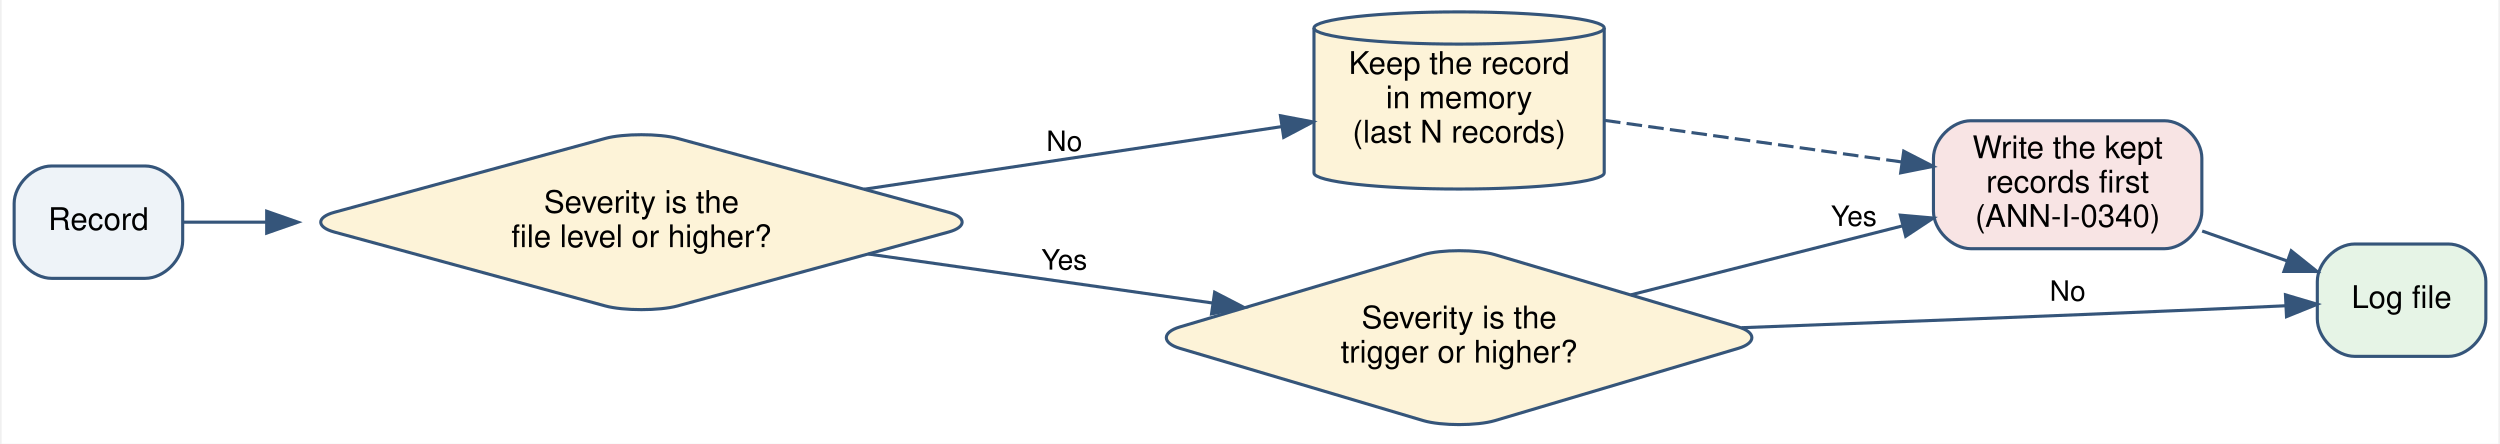
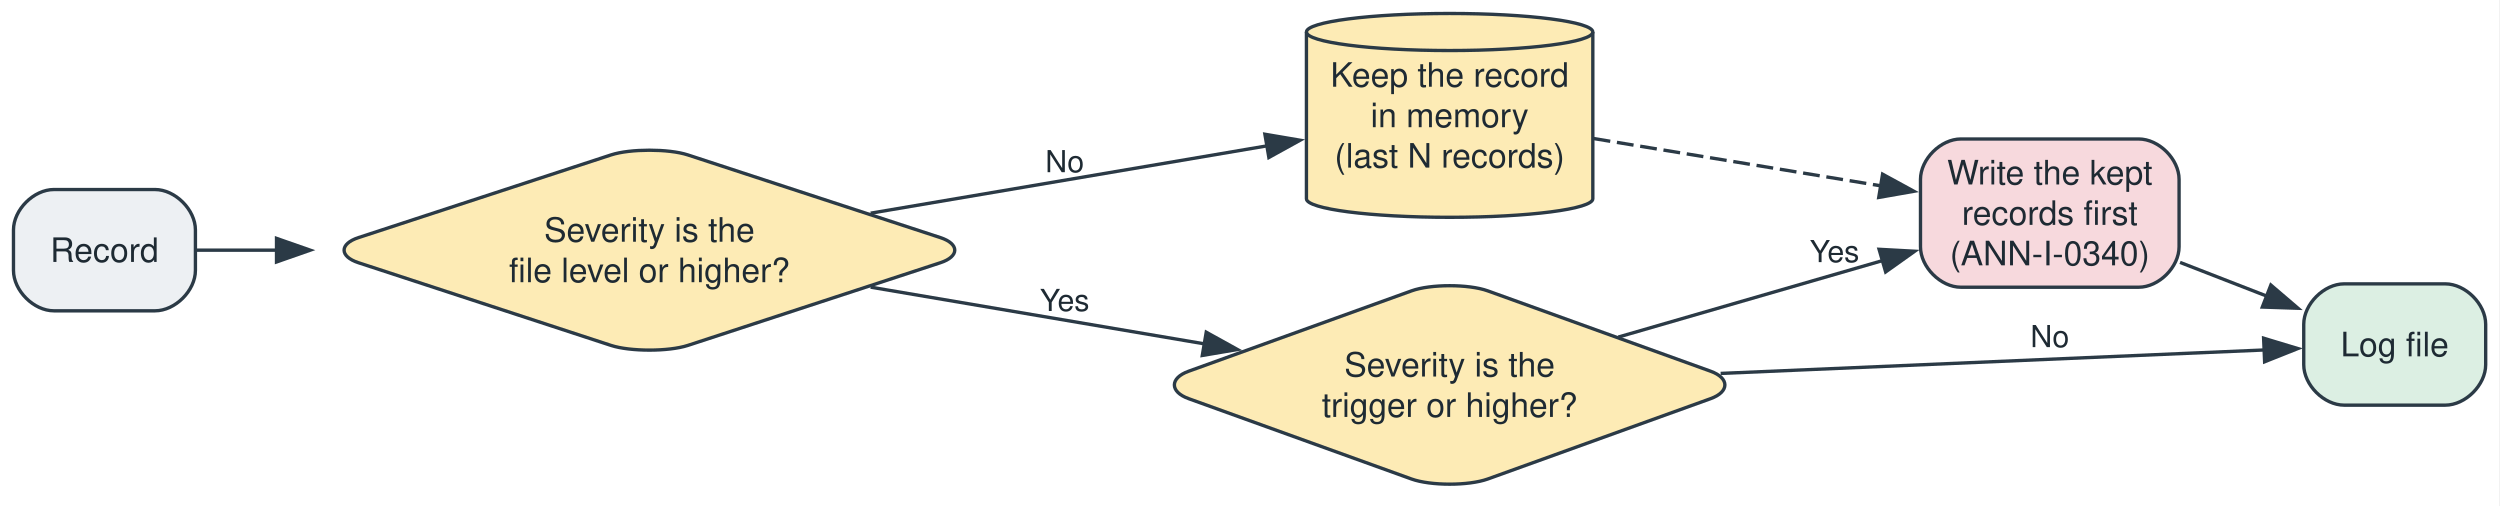
- <svg xmlns="http://www.w3.org/2000/svg" width="800pt" height="142pt" viewBox="0.00 0.00 800.00 142.19">
-   <g id="graph0" class="graph" transform="scale(1 1) rotate(0) translate(4 138.19)">
-     <polygon fill="white" stroke="transparent" points="-4,4 -4,-138.19 796,-138.19 796,4 -4,4" />
+ <svg xmlns="http://www.w3.org/2000/svg" width="742pt" height="150pt" viewBox="0.00 0.00 742.00 150.00">
+   <g id="graph0" class="graph" transform="scale(1 1) rotate(0) translate(4 146.25)">
+     <polygon fill="white" stroke="none" points="-4,4 -4,-146.25 737.75,-146.25 737.75,4 -4,4" />
    <g id="node1" class="node">
-       <path fill="#eef3f8" stroke="#35557a" d="M42,-85C42,-85 12,-85 12,-85 6,-85 0,-79 0,-73 0,-73 0,-61 0,-61 0,-55 6,-49 12,-49 12,-49 42,-49 42,-49 48,-49 54,-55 54,-61 54,-61 54,-73 54,-73 54,-79 48,-85 42,-85" />
-       <text text-anchor="middle" x="27" y="-64.5" font-family="Helvetica,sans-Serif" font-size="10.00">Record</text>
+       <path fill="#edf0f3" stroke="#2b3a46" d="M42,-90C42,-90 12,-90 12,-90 6,-90 0,-84 0,-78 0,-78 0,-66 0,-66 0,-60 6,-54 12,-54 12,-54 42,-54 42,-54 48,-54 54,-60 54,-66 54,-66 54,-78 54,-78 54,-84 48,-90 42,-90" />
+       <text xml:space="preserve" text-anchor="middle" x="27" y="-68.5" font-family="Helvetica,sans-Serif" font-size="10.00" fill="#1e2a33">Record</text>
    </g>
    <g id="node2" class="node">
-       <path fill="#fdf3d8" stroke="#35557a" d="M189.42,-93.84C189.42,-93.84 102.58,-70.16 102.58,-70.16 96.79,-68.58 96.79,-65.42 102.58,-63.84 102.58,-63.84 189.42,-40.16 189.42,-40.16 195.21,-38.58 206.79,-38.58 212.58,-40.16 212.58,-40.16 299.42,-63.84 299.42,-63.84 305.21,-65.42 305.21,-68.58 299.42,-70.16 299.42,-70.16 212.58,-93.84 212.58,-93.84 206.79,-95.42 195.21,-95.42 189.42,-93.84" />
-       <text text-anchor="middle" x="201" y="-70" font-family="Helvetica,sans-Serif" font-size="10.00">Severity is the</text>
-       <text text-anchor="middle" x="201" y="-59" font-family="Helvetica,sans-Serif" font-size="10.00">file level or higher?</text>
+       <path fill="#fdebb5" stroke="#2b3a46" d="M177.35,-100.27C177.35,-100.27 102.4,-75.73 102.4,-75.73 96.7,-73.87 96.7,-70.13 102.4,-68.27 102.4,-68.27 177.35,-43.73 177.35,-43.73 183.05,-41.87 194.45,-41.87 200.15,-43.73 200.15,-43.73 275.1,-68.27 275.1,-68.27 280.8,-70.13 280.8,-73.87 275.1,-75.73 275.1,-75.73 200.15,-100.27 200.15,-100.27 194.45,-102.13 183.05,-102.13 177.35,-100.27" />
+       <text xml:space="preserve" text-anchor="middle" x="188.75" y="-74.5" font-family="Helvetica,sans-Serif" font-size="10.00" fill="#1e2a33">Severity is the</text>
+       <text xml:space="preserve" text-anchor="middle" x="188.75" y="-62.5" font-family="Helvetica,sans-Serif" font-size="10.00" fill="#1e2a33">file level or higher?</text>
    </g>
    <g id="edge1" class="edge">
-       <path fill="none" stroke="#35557a" d="M54.12,-67C61.95,-67 71.08,-67 80.9,-67" />
-       <polygon fill="#35557a" stroke="#35557a" points="80.92,-70.5 90.92,-67 80.92,-63.5 80.92,-70.5" />
+       <path fill="none" stroke="#2b3a46" d="M54.38,-72C61.48,-72 69.63,-72 78.32,-72" />
+       <polygon fill="#2b3a46" stroke="#2b3a46" points="78.07,-75.5 88.07,-72 78.07,-68.5 78.07,-75.5" />
    </g>
    <g id="node3" class="node">
-       <path fill="#fdf3d8" stroke="#35557a" d="M509.5,-129.22C509.5,-132.06 488.66,-134.38 463,-134.38 437.34,-134.38 416.5,-132.06 416.5,-129.22 416.5,-129.22 416.5,-82.78 416.5,-82.78 416.5,-79.94 437.34,-77.62 463,-77.62 488.66,-77.62 509.5,-79.94 509.5,-82.78 509.5,-82.78 509.5,-129.22 509.5,-129.22" />
-       <path fill="none" stroke="#35557a" d="M509.5,-129.22C509.5,-126.37 488.66,-124.06 463,-124.06 437.34,-124.06 416.5,-126.37 416.5,-129.22" />
-       <text text-anchor="middle" x="463" y="-114.5" font-family="Helvetica,sans-Serif" font-size="10.00">Keep the record</text>
-       <text text-anchor="middle" x="463" y="-103.5" font-family="Helvetica,sans-Serif" font-size="10.00">in memory</text>
-       <text text-anchor="middle" x="463" y="-92.5" font-family="Helvetica,sans-Serif" font-size="10.00">(last N records)</text>
+       <path fill="#fdebb5" stroke="#2b3a46" d="M468.75,-136.75C468.75,-139.78 449.7,-142.25 426.25,-142.25 402.8,-142.25 383.75,-139.78 383.75,-136.75 383.75,-136.75 383.75,-87.25 383.75,-87.25 383.75,-84.22 402.8,-81.75 426.25,-81.75 449.7,-81.75 468.75,-84.22 468.75,-87.25 468.75,-87.25 468.75,-136.75 468.75,-136.75" />
+       <path fill="none" stroke="#2b3a46" d="M468.75,-136.75C468.75,-133.72 449.7,-131.25 426.25,-131.25 402.8,-131.25 383.75,-133.72 383.75,-136.75" />
+       <text xml:space="preserve" text-anchor="middle" x="426.25" y="-120.5" font-family="Helvetica,sans-Serif" font-size="10.00" fill="#1e2a33">Keep the record</text>
+       <text xml:space="preserve" text-anchor="middle" x="426.25" y="-108.5" font-family="Helvetica,sans-Serif" font-size="10.00" fill="#1e2a33">in memory</text>
+       <text xml:space="preserve" text-anchor="middle" x="426.25" y="-96.5" font-family="Helvetica,sans-Serif" font-size="10.00" fill="#1e2a33">(last N records)</text>
    </g>
    <g id="edge2" class="edge">
-       <path fill="none" stroke="#35557a" d="M272.36,-77.55C314.42,-83.86 367.11,-91.77 406.27,-97.64" />
-       <polygon fill="#35557a" stroke="#35557a" points="405.76,-101.1 416.17,-99.13 406.8,-94.18 405.76,-101.1" />
-       <text text-anchor="middle" x="336.5" y="-89.8" font-family="Helvetica,sans-Serif" font-size="9.00">No</text>
+       <path fill="none" stroke="#2b3a46" d="M254.41,-82.98C291.52,-89.29 337.52,-97.1 372.44,-103.03" />
+       <polygon fill="#2b3a46" stroke="#2b3a46" points="371.42,-106.41 381.87,-104.63 372.6,-99.51 371.42,-106.41" />
+       <text xml:space="preserve" text-anchor="middle" x="312" y="-95.15" font-family="Helvetica,sans-Serif" font-size="9.00" fill="#1e2a33">No</text>
    </g>
    <g id="node4" class="node">
-       <path fill="#fdf3d8" stroke="#35557a" d="M451.5,-56.58C451.5,-56.58 373.5,-33.42 373.5,-33.42 367.75,-31.71 367.75,-28.29 373.5,-26.58 373.5,-26.58 451.5,-3.42 451.5,-3.42 457.25,-1.71 468.75,-1.71 474.5,-3.42 474.5,-3.42 552.5,-26.58 552.5,-26.58 558.25,-28.29 558.25,-31.71 552.5,-33.42 552.5,-33.42 474.5,-56.58 474.5,-56.58 468.75,-58.29 457.25,-58.29 451.5,-56.58" />
-       <text text-anchor="middle" x="463" y="-33" font-family="Helvetica,sans-Serif" font-size="10.00">Severity is the</text>
-       <text text-anchor="middle" x="463" y="-22" font-family="Helvetica,sans-Serif" font-size="10.00">trigger or higher?</text>
+       <path fill="#fdebb5" stroke="#2b3a46" d="M414.96,-59.93C414.96,-59.93 348.79,-36.07 348.79,-36.07 343.14,-34.04 343.14,-29.96 348.79,-27.93 348.79,-27.93 414.96,-4.07 414.96,-4.07 420.61,-2.04 431.89,-2.04 437.54,-4.07 437.54,-4.07 503.71,-27.93 503.71,-27.93 509.36,-29.96 509.36,-34.04 503.71,-36.07 503.71,-36.07 437.54,-59.93 437.54,-59.93 431.89,-61.96 420.61,-61.96 414.96,-59.93" />
+       <text xml:space="preserve" text-anchor="middle" x="426.25" y="-34.5" font-family="Helvetica,sans-Serif" font-size="10.00" fill="#1e2a33">Severity is the</text>
+       <text xml:space="preserve" text-anchor="middle" x="426.25" y="-22.5" font-family="Helvetica,sans-Serif" font-size="10.00" fill="#1e2a33">trigger or higher?</text>
    </g>
    <g id="edge3" class="edge">
-       <path fill="none" stroke="#35557a" d="M273.73,-56.79C307.94,-51.92 348.92,-46.09 383.91,-41.11" />
-       <polygon fill="#35557a" stroke="#35557a" points="384.67,-44.54 394.08,-39.67 383.68,-37.61 384.67,-44.54" />
-       <text text-anchor="middle" x="336.5" y="-51.8" font-family="Helvetica,sans-Serif" font-size="9.00">Yes</text>
+       <path fill="none" stroke="#2b3a46" d="M254.41,-61.02C285.23,-55.78 322.18,-49.51 353.82,-44.13" />
+       <polygon fill="#2b3a46" stroke="#2b3a46" points="354.01,-47.65 363.28,-42.52 352.84,-40.75 354.01,-47.65" />
+       <text xml:space="preserve" text-anchor="middle" x="312" y="-53.95" font-family="Helvetica,sans-Serif" font-size="9.00" fill="#1e2a33">Yes</text>
    </g>
    <g id="node5" class="node">
-       <path fill="#f8e4e4" stroke="#35557a" d="M689,-99.5C689,-99.5 627,-99.5 627,-99.5 621,-99.5 615,-93.5 615,-87.5 615,-87.5 615,-70.5 615,-70.5 615,-64.5 621,-58.5 627,-58.5 627,-58.5 689,-58.5 689,-58.5 695,-58.5 701,-64.5 701,-70.5 701,-70.5 701,-87.5 701,-87.5 701,-93.5 695,-99.5 689,-99.5" />
-       <text text-anchor="middle" x="658" y="-87.5" font-family="Helvetica,sans-Serif" font-size="10.00">Write the kept</text>
-       <text text-anchor="middle" x="658" y="-76.5" font-family="Helvetica,sans-Serif" font-size="10.00">records first</text>
-       <text text-anchor="middle" x="658" y="-65.5" font-family="Helvetica,sans-Serif" font-size="10.00">(ANN-I-0340)</text>
+       <path fill="#f7d9dd" stroke="#2b3a46" d="M630.75,-105C630.75,-105 578,-105 578,-105 572,-105 566,-99 566,-93 566,-93 566,-73 566,-73 566,-67 572,-61 578,-61 578,-61 630.75,-61 630.75,-61 636.75,-61 642.75,-67 642.75,-73 642.75,-73 642.75,-93 642.75,-93 642.75,-99 636.75,-105 630.75,-105" />
+       <text xml:space="preserve" text-anchor="middle" x="604.38" y="-91.5" font-family="Helvetica,sans-Serif" font-size="10.00" fill="#1e2a33">Write the kept</text>
+       <text xml:space="preserve" text-anchor="middle" x="604.38" y="-79.5" font-family="Helvetica,sans-Serif" font-size="10.00" fill="#1e2a33">records first</text>
+       <text xml:space="preserve" text-anchor="middle" x="604.38" y="-67.5" font-family="Helvetica,sans-Serif" font-size="10.00" fill="#1e2a33">(ANN-I-0340)</text>
    </g>
    <g id="edge7" class="edge">
-       <path fill="none" stroke="#35557a" stroke-dasharray="5,2" d="M509.74,-99.6C538.26,-95.61 575.04,-90.47 604.71,-86.31" />
-       <polygon fill="#35557a" stroke="#35557a" points="605.47,-89.74 614.89,-84.89 604.5,-82.81 605.47,-89.74" />
+       <path fill="none" stroke="#2b3a46" stroke-dasharray="5,2" d="M468.99,-105.13C494.62,-100.91 527.58,-95.48 554.44,-91.06" />
+       <polygon fill="#2b3a46" stroke="#2b3a46" points="554.75,-94.55 564.04,-89.48 553.61,-87.65 554.75,-94.55" />
    </g>
    <g id="edge5" class="edge">
-       <path fill="none" stroke="#35557a" d="M518.02,-43.71C545.21,-50.62 578.03,-58.95 604.94,-65.78" />
-       <polygon fill="#35557a" stroke="#35557a" points="604.39,-69.25 614.94,-68.32 606.11,-62.47 604.39,-69.25" />
-       <text text-anchor="middle" x="589.5" y="-65.8" font-family="Helvetica,sans-Serif" font-size="9.00">Yes</text>
+       <path fill="none" stroke="#2b3a46" d="M476.31,-46.21C500.85,-53.31 530.45,-61.88 554.91,-68.96" />
+       <polygon fill="#2b3a46" stroke="#2b3a46" points="553.71,-72.26 564.29,-71.68 555.66,-65.54 553.71,-72.26" />
+       <text xml:space="preserve" text-anchor="middle" x="540.5" y="-68.45" font-family="Helvetica,sans-Serif" font-size="9.00" fill="#1e2a33">Yes</text>
    </g>
    <g id="node6" class="node">
-       <path fill="#e6f4e6" stroke="#35557a" d="M780,-60C780,-60 750,-60 750,-60 744,-60 738,-54 738,-48 738,-48 738,-36 738,-36 738,-30 744,-24 750,-24 750,-24 780,-24 780,-24 786,-24 792,-30 792,-36 792,-36 792,-48 792,-48 792,-54 786,-60 780,-60" />
-       <text text-anchor="middle" x="765" y="-39.5" font-family="Helvetica,sans-Serif" font-size="10.00">Log file</text>
+       <path fill="#dcefe3" stroke="#2b3a46" d="M721.75,-62C721.75,-62 691.75,-62 691.75,-62 685.75,-62 679.75,-56 679.75,-50 679.75,-50 679.75,-38 679.75,-38 679.75,-32 685.75,-26 691.75,-26 691.75,-26 721.75,-26 721.75,-26 727.75,-26 733.75,-32 733.75,-38 733.75,-38 733.75,-50 733.75,-50 733.75,-56 727.75,-62 721.75,-62" />
+       <text xml:space="preserve" text-anchor="middle" x="706.75" y="-40.5" font-family="Helvetica,sans-Serif" font-size="10.00" fill="#1e2a33">Log file</text>
    </g>
    <g id="edge4" class="edge">
-       <path fill="none" stroke="#35557a" d="M553.48,-33.19C597.85,-34.83 652.25,-36.91 701,-39 709.73,-39.37 719.13,-39.81 727.95,-40.22" />
-       <polygon fill="#35557a" stroke="#35557a" points="727.79,-43.72 737.95,-40.7 728.13,-36.73 727.79,-43.72" />
-       <text text-anchor="middle" x="658" y="-41.8" font-family="Helvetica,sans-Serif" font-size="9.00">No</text>
+       <path fill="none" stroke="#2b3a46" d="M506.68,-35.42C559.66,-37.71 626.89,-40.6 668.09,-42.38" />
+       <polygon fill="#2b3a46" stroke="#2b3a46" points="667.84,-45.87 677.98,-42.8 668.14,-38.88 667.84,-45.87" />
+       <text xml:space="preserve" text-anchor="middle" x="604.38" y="-43.23" font-family="Helvetica,sans-Serif" font-size="9.00" fill="#1e2a33">No</text>
    </g>
    <g id="edge6" class="edge">
-       <path fill="none" stroke="#35557a" d="M701.1,-64.16C710.14,-60.98 719.6,-57.64 728.37,-54.56" />
-       <polygon fill="#35557a" stroke="#35557a" points="729.64,-57.82 737.9,-51.2 727.31,-51.22 729.64,-57.82" />
+       <path fill="none" stroke="#2b3a46" d="M643.04,-68.37C651.47,-65.09 660.4,-61.62 668.81,-58.35" />
+       <polygon fill="#2b3a46" stroke="#2b3a46" points="669.99,-61.65 678.05,-54.76 667.46,-55.12 669.99,-61.65" />
    </g>
  </g>
</svg>
